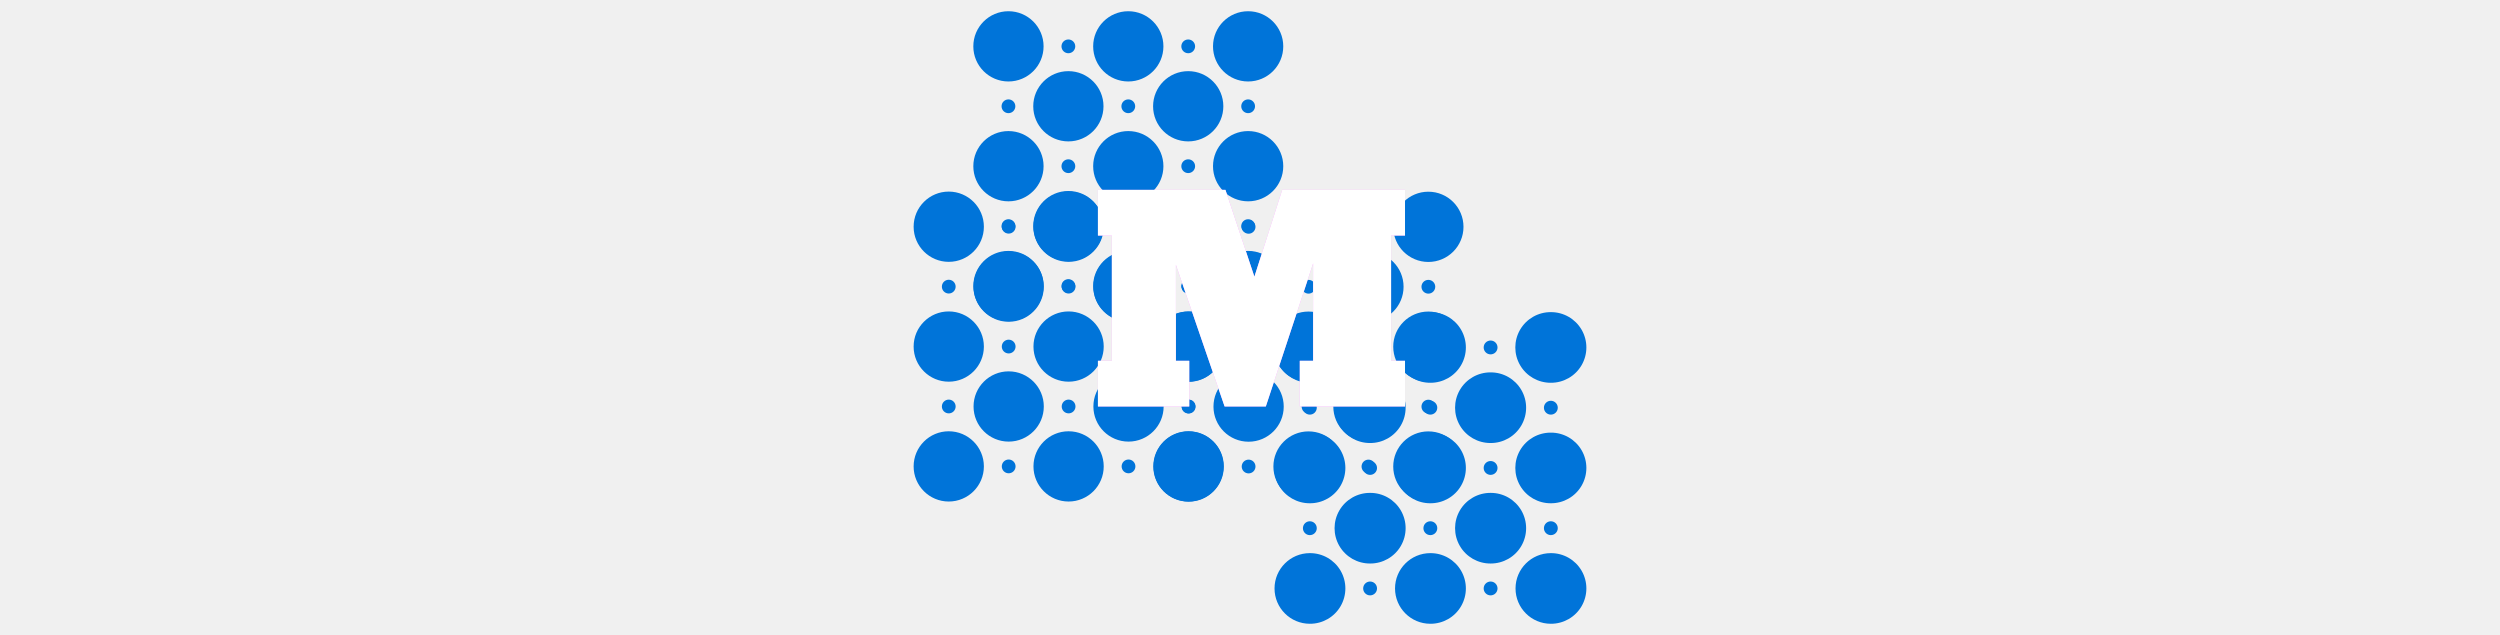
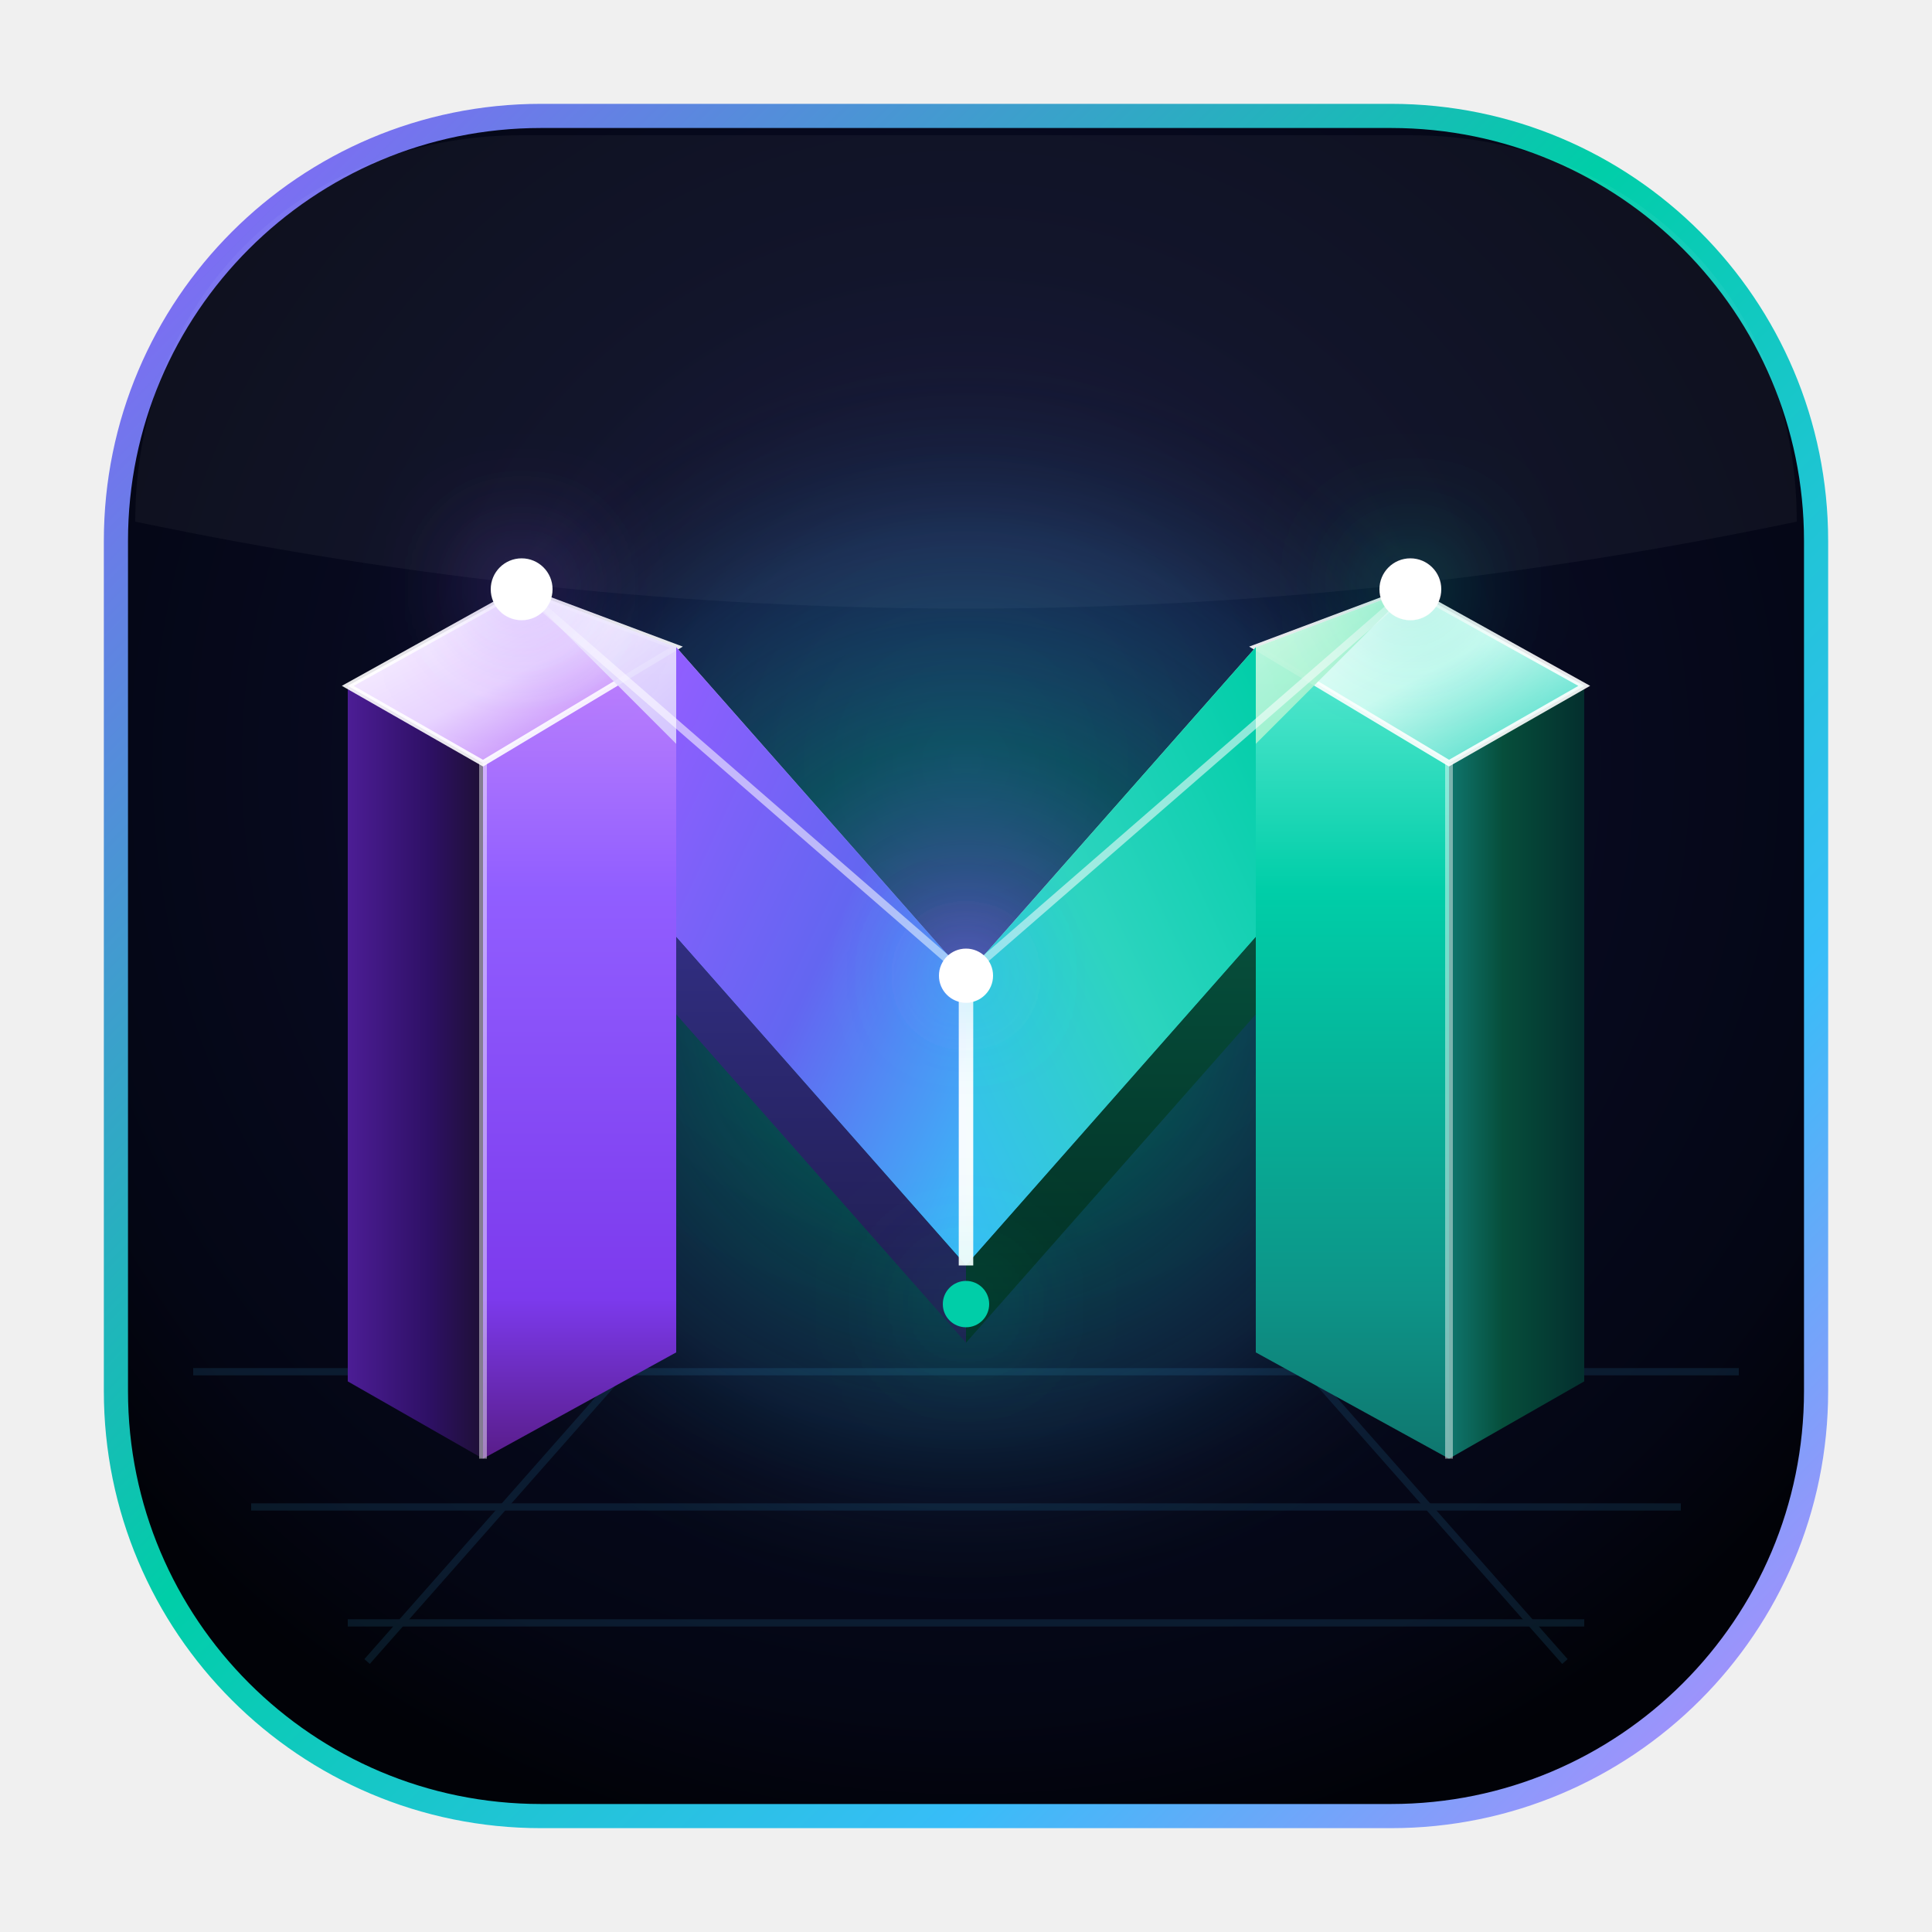
- <svg xmlns="http://www.w3.org/2000/svg" xml:space="preserve" width="2000" height="508" viewBox="0 0 2000 508" data-version="1" data-id="lg_2t7zlHLbCcGX3PRiBK">
-   <g id="outer-wrapper" data-padding="20" transform="matrix(1,0,0,1,0,0)">
-     <g id="inner-wrapper" transform="matrix(0.9641577,0,0,0.9641577,10,9.103943)">
-       <path fill="#0074d9" d="M776.847 348.403A29.145 29.145 0 1 0 776.847 406.694A29.145 29.145 0 1 0 776.847 348.404M776.847 322.115A5.715 5.715 0 1 0 776.847 333.545A5.715 5.715 0 1 0 776.847 322.115M826.565 272.396A5.715 5.715 0 1 0 826.565 283.826A5.715 5.715 0 1 0 826.565 272.396M826.565 371.834A5.715 5.715 0 1 0 826.565 383.264A5.715 5.715 0 1 0 826.565 371.834M826.565 298.684A29.145 29.145 0 1 0 826.565 356.975A29.145 29.145 0 1 0 826.565 298.685M776.847 248.966A29.145 29.145 0 1 0 776.847 307.256A29.145 29.145 0 1 0 776.847 248.966M776.847 222.678A5.715 5.715 0 1 0 776.847 234.108A5.715 5.715 0 1 0 776.847 222.678M826.565 172.959A5.715 5.715 0 1 0 826.565 184.389A5.715 5.715 0 1 0 826.565 172.959M776.847 149.528A29.145 29.145 0 1 0 776.847 207.819A29.145 29.145 0 1 0 776.847 149.529M826.565 199.247A29.145 29.145 0 1 0 826.565 257.537A29.145 29.145 0 1 0 826.565 199.247M876.284 348.403A29.145 29.145 0 1 0 876.284 406.694A29.145 29.145 0 1 0 876.284 348.404M876.284 322.115A5.715 5.715 0 1 0 876.284 333.545A5.715 5.715 0 1 0 876.284 322.115M926.002 272.396A5.715 5.715 0 1 0 926.002 283.826A5.715 5.715 0 1 0 926.002 272.396M926.002 371.834A5.715 5.715 0 1 0 926.002 383.264A5.715 5.715 0 1 0 926.002 371.834M926.002 298.684A29.145 29.145 0 1 0 926.002 356.975A29.145 29.145 0 1 0 926.002 298.685M876.284 248.966A29.145 29.145 0 1 0 876.284 307.256A29.145 29.145 0 1 0 876.284 248.966M876.284 222.678A5.715 5.715 0 1 0 876.284 234.108A5.715 5.715 0 1 0 876.284 222.678M926.002 172.959A5.715 5.715 0 1 0 926.002 184.389A5.715 5.715 0 1 0 926.002 172.959M876.284 149.528A29.145 29.145 0 1 0 876.284 207.819A29.145 29.145 0 1 0 876.284 149.529M975.721 348.403A29.145 29.145 0 1 0 975.721 406.694A29.145 29.145 0 1 0 975.721 348.404M975.721 322.115A5.715 5.715 0 1 0 975.721 333.545A5.715 5.715 0 1 0 975.721 322.115M975.721 248.966A29.145 29.145 0 1 0 975.721 307.256A29.145 29.145 0 1 0 975.721 248.966M975.721 222.678A5.715 5.715 0 1 0 975.721 234.108A5.715 5.715 0 1 0 975.721 222.678M975.721 149.528A29.145 29.145 0 1 0 975.721 207.819A29.145 29.145 0 1 0 975.721 149.529M926.002 199.247A29.145 29.145 0 1 0 926.002 257.537A29.145 29.145 0 1 0 926.002 199.247 " />
-       <path fill="#0074d9" d="M826.38 198.751A29.145 29.145 0 1 0 826.38 257.041A29.145 29.145 0 1 0 826.38 198.751M826.38 172.462A5.715 5.715 0 1 0 826.38 183.892A5.715 5.715 0 1 0 826.38 172.462M876.098 122.744A5.715 5.715 0 1 0 876.098 134.174A5.715 5.715 0 1 0 876.098 122.744M876.098 222.182A5.715 5.715 0 1 0 876.098 233.612A5.715 5.715 0 1 0 876.098 222.182M876.098 149.032A29.145 29.145 0 1 0 876.098 207.323A29.145 29.145 0 1 0 876.098 149.033M826.38 99.313A29.145 29.145 0 1 0 826.38 157.604A29.145 29.145 0 1 0 826.38 99.314M826.38 73.025A5.715 5.715 0 1 0 826.38 84.455A5.715 5.715 0 1 0 826.38 73.025M876.098 23.306A5.715 5.715 0 1 0 876.098 34.736A5.715 5.715 0 1 0 876.098 23.306M826.38 -0.124A29.145 29.145 0 1 0 826.38 58.166A29.145 29.145 0 1 0 826.38 -0.124M876.098 49.595A29.145 29.145 0 1 0 876.098 107.885A29.145 29.145 0 1 0 876.098 49.595M925.817 198.751A29.145 29.145 0 1 0 925.817 257.041A29.145 29.145 0 1 0 925.817 198.751M925.817 172.462A5.715 5.715 0 1 0 925.817 183.892A5.715 5.715 0 1 0 925.817 172.462M975.536 122.744A5.715 5.715 0 1 0 975.536 134.174A5.715 5.715 0 1 0 975.536 122.744M975.536 222.182A5.715 5.715 0 1 0 975.536 233.612A5.715 5.715 0 1 0 975.536 222.182M975.536 149.032A29.145 29.145 0 1 0 975.536 207.323A29.145 29.145 0 1 0 975.536 149.033M925.817 99.313A29.145 29.145 0 1 0 925.817 157.604A29.145 29.145 0 1 0 925.817 99.314M925.817 73.025A5.715 5.715 0 1 0 925.817 84.455A5.715 5.715 0 1 0 925.817 73.025M975.536 23.306A5.715 5.715 0 1 0 975.536 34.736A5.715 5.715 0 1 0 975.536 23.306M925.817 -0.124A29.145 29.145 0 1 0 925.817 58.166A29.145 29.145 0 1 0 925.817 -0.124M1025.255 198.751A29.145 29.145 0 1 0 1025.255 257.041A29.145 29.145 0 1 0 1025.255 198.751M1025.255 172.462A5.715 5.715 0 1 0 1025.255 183.892A5.715 5.715 0 1 0 1025.255 172.462M1025.255 99.313A29.145 29.145 0 1 0 1025.255 157.604A29.145 29.145 0 1 0 1025.255 99.314M1025.255 73.025A5.715 5.715 0 1 0 1025.255 84.455A5.715 5.715 0 1 0 1025.255 73.025M1025.255 -0.124A29.145 29.145 0 1 0 1025.255 58.166A29.145 29.145 0 1 0 1025.255 -0.124M975.536 49.595A29.145 29.145 0 1 0 975.536 107.885A29.145 29.145 0 1 0 975.536 49.595M975.922 348.497A29.145 29.145 0 1 0 975.922 406.788A29.145 29.145 0 1 0 975.922 348.498M975.922 322.209A5.715 5.715 0 1 0 975.922 333.639A5.715 5.715 0 1 0 975.922 322.209M1025.641 272.491A5.715 5.715 0 1 0 1025.641 283.921A5.715 5.715 0 1 0 1025.641 272.491M1025.641 371.928A5.715 5.715 0 1 0 1025.641 383.358A5.715 5.715 0 1 0 1025.641 371.928M1025.641 298.779A29.145 29.145 0 1 0 1025.641 357.069A29.145 29.145 0 1 0 1025.641 298.779M975.922 249.06A29.145 29.145 0 1 0 975.922 307.35A29.145 29.145 0 1 0 975.922 249.06 " />
-       <path fill="#0074d9" d="M975.922 222.772A5.715 5.715 0 1 0 975.922 234.202A5.715 5.715 0 1 0 975.922 222.772M1025.641 173.053A5.715 5.715 0 1 0 1025.641 184.483A5.715 5.715 0 1 0 1025.641 173.053M975.922 149.622A29.145 29.145 0 1 0 975.922 207.913A29.145 29.145 0 1 0 975.922 149.623M1025.641 199.342A29.145 29.145 0 1 0 1025.641 257.632A29.145 29.145 0 1 0 1025.641 199.342M1075.36 348.497A29.145 29.145 0 1 0 1075.36 406.788A29.145 29.145 0 1 0 1075.36 348.498M1075.36 322.209A5.715 5.715 0 1 0 1075.36 333.639A5.715 5.715 0 1 0 1075.36 322.209M1125.078 272.491A5.715 5.715 0 1 0 1125.078 283.921A5.715 5.715 0 1 0 1125.078 272.491M1125.078 371.928A5.715 5.715 0 1 0 1125.078 383.358A5.715 5.715 0 1 0 1125.078 371.928M1125.078 298.779A29.145 29.145 0 1 0 1125.078 357.069A29.145 29.145 0 1 0 1125.078 298.779M1075.36 249.06A29.145 29.145 0 1 0 1075.36 307.35A29.145 29.145 0 1 0 1075.36 249.06M1075.36 222.772A5.715 5.715 0 1 0 1075.36 234.202A5.715 5.715 0 1 0 1075.36 222.772M1125.078 173.053A5.715 5.715 0 1 0 1125.078 184.483A5.715 5.715 0 1 0 1125.078 173.053M1075.36 149.622A29.145 29.145 0 1 0 1075.36 207.913A29.145 29.145 0 1 0 1075.36 149.623M1174.797 348.497A29.145 29.145 0 1 0 1174.797 406.788A29.145 29.145 0 1 0 1174.797 348.498M1174.797 322.209A5.715 5.715 0 1 0 1174.797 333.639A5.715 5.715 0 1 0 1174.797 322.209M1174.797 249.06A29.145 29.145 0 1 0 1174.797 307.35A29.145 29.145 0 1 0 1174.797 249.06M1174.797 222.772A5.715 5.715 0 1 0 1174.797 234.202A5.715 5.715 0 1 0 1174.797 222.772M1174.797 149.622A29.145 29.145 0 1 0 1174.797 207.913A29.145 29.145 0 1 0 1174.797 149.623M1125.078 199.342A29.145 29.145 0 1 0 1125.078 257.632A29.145 29.145 0 1 0 1125.078 199.342M1076.46 449.512A29.306 29.306 0 1 0 1076.46 508.124A29.306 29.306 0 1 0 1076.46 449.513M1076.46 423.08A5.746 5.746 0 1 0 1076.46 434.573A5.746 5.746 0 1 0 1076.46 423.08 " />
-       <path fill="#0074d9" d="M1126.452 373.088A5.746 5.746 0 1 0 1126.452 384.581A5.746 5.746 0 1 0 1126.452 373.088M1126.452 473.072A5.746 5.746 0 1 0 1126.452 484.565A5.746 5.746 0 1 0 1126.452 473.072M1126.452 399.521A29.306 29.306 0 1 0 1126.452 458.132A29.306 29.306 0 1 0 1126.452 399.521M1076.46 349.529A29.306 29.306 0 1 0 1076.46 408.14A29.306 29.306 0 1 0 1076.46 349.529M1076.46 323.096A5.746 5.746 0 1 0 1076.46 334.589A5.746 5.746 0 1 0 1076.46 323.096M1126.452 273.104A5.746 5.746 0 1 0 1126.452 284.597A5.746 5.746 0 1 0 1126.452 273.104M1076.46 249.545A29.306 29.306 0 1 0 1076.46 308.156A29.306 29.306 0 1 0 1076.46 249.545M1126.452 299.537A29.306 29.306 0 1 0 1126.452 358.148A29.306 29.306 0 1 0 1126.452 299.537M1176.444 449.512A29.306 29.306 0 1 0 1176.444 508.124A29.306 29.306 0 1 0 1176.444 449.513M1176.444 423.08A5.746 5.746 0 1 0 1176.444 434.573A5.746 5.746 0 1 0 1176.444 423.08M1226.436 373.088A5.746 5.746 0 1 0 1226.436 384.581A5.746 5.746 0 1 0 1226.436 373.088M1226.436 473.072A5.746 5.746 0 1 0 1226.436 484.565A5.746 5.746 0 1 0 1226.436 473.072M1226.436 399.521A29.306 29.306 0 1 0 1226.436 458.132A29.306 29.306 0 1 0 1226.436 399.521M1176.444 349.529A29.306 29.306 0 1 0 1176.444 408.14A29.306 29.306 0 1 0 1176.444 349.529M1176.444 323.096A5.746 5.746 0 1 0 1176.444 334.589A5.746 5.746 0 1 0 1176.444 323.096M1226.436 273.104A5.746 5.746 0 1 0 1226.436 284.597A5.746 5.746 0 1 0 1226.436 273.104M1176.444 249.545A29.306 29.306 0 1 0 1176.444 308.156A29.306 29.306 0 1 0 1176.444 249.545M1276.427 449.512A29.306 29.306 0 1 0 1276.427 508.124A29.306 29.306 0 1 0 1276.427 449.513M1276.427 423.08A5.746 5.746 0 1 0 1276.427 434.573A5.746 5.746 0 1 0 1276.427 423.08M1276.427 349.529A29.306 29.306 0 1 0 1276.427 408.14A29.306 29.306 0 1 0 1276.427 349.529M1276.427 323.096A5.746 5.746 0 1 0 1276.427 334.589A5.746 5.746 0 1 0 1276.427 323.096M1276.427 249.545A29.306 29.306 0 1 0 1276.427 308.156A29.306 29.306 0 1 0 1276.427 249.545M1226.436 299.537A29.306 29.306 0 1 0 1226.436 358.148A29.306 29.306 0 1 0 1226.436 299.537 " />
-       <g transform="translate(400.5 400.5)">
-         <filter id="a" width="140%" height="140%" x="-20%" y="-20%">
-           <feGaussianBlur in="SourceAlpha" />
-           <feOffset result="oBlur" />
-           <feFlood flood-color="#f75cff" flood-opacity="1" />
-           <feComposite in2="oBlur" operator="in" />
-           <feMerge>
-             <feMergeNode />
-             <feMergeNode in="SourceGraphic" />
-           </feMerge>
-         </filter>
-         <g filter="url(#a)">
-           <rect width="264.033" height="261.03" x="495.96" y="-275.263" fill="none" rx="0" ry="0" />
-           <path fill="#fff" d="M754.917 -252.398V-214.518H743.367V-110.568H754.917V-72.678H667.607V-110.568H678.687V-191.418L639.417 -72.678H605.237L564.807 -190.258V-110.568H575.897V-72.678H500.127V-110.568H511.677V-214.518H500.127V-252.398H605.927L629.947 -180.328L653.047 -252.398Z " />
-         </g>
-       </g>
-     </g>
-     <rect width="558" height="508" x="721" y="0" id="space-saver" fill="transparent" stroke="transparent" />
+ <svg xmlns="http://www.w3.org/2000/svg" viewBox="0 0 200 200" width="200" height="200">
+   <defs>
+     <radialGradient id="spaceBg" cx="50%" cy="38%" r="66%">
+       <stop offset="0%" stop-color="#161c4a" />
+       <stop offset="45%" stop-color="#080b22" />
+       <stop offset="85%" stop-color="#040614" />
+       <stop offset="100%" stop-color="#010207" />
+     </radialGradient>
+     <linearGradient id="neonFrame" x1="0%" y1="0%" x2="100%" y2="100%">
+       <stop offset="0%" stop-color="#915eff" />
+       <stop offset="45%" stop-color="#00cea8" />
+       <stop offset="75%" stop-color="#38bdf8" />
+       <stop offset="100%" stop-color="#c084fc" />
+     </linearGradient>
+     <radialGradient id="plasmaGlow" cx="50%" cy="50%" r="52%">
+       <stop offset="0%" stop-color="#915eff" stop-opacity="0.6" />
+       <stop offset="38%" stop-color="#00cea8" stop-opacity="0.3" />
+       <stop offset="70%" stop-color="#38bdf8" stop-opacity="0.12" />
+       <stop offset="100%" stop-color="#000000" stop-opacity="0" />
+     </radialGradient>
+     <linearGradient id="lCap" x1="0%" y1="0%" x2="100%" y2="100%">
+       <stop offset="0%" stop-color="#ffffff" />
+       <stop offset="50%" stop-color="#e9d5ff" />
+       <stop offset="100%" stop-color="#a855f7" />
+     </linearGradient>
+     <linearGradient id="lFront" x1="0%" y1="0%" x2="0%" y2="100%">
+       <stop offset="0%" stop-color="#c084fc" />
+       <stop offset="30%" stop-color="#915eff" />
+       <stop offset="80%" stop-color="#7c3aed" />
+       <stop offset="100%" stop-color="#581c87" />
+     </linearGradient>
+     <linearGradient id="lSide" x1="0%" y1="0%" x2="100%" y2="0%">
+       <stop offset="0%" stop-color="#4c1d95" />
+       <stop offset="60%" stop-color="#2e1065" />
+       <stop offset="100%" stop-color="#1e1035" />
+     </linearGradient>
+     <linearGradient id="rCap" x1="0%" y1="0%" x2="100%" y2="100%">
+       <stop offset="0%" stop-color="#ffffff" />
+       <stop offset="50%" stop-color="#ccfbf1" />
+       <stop offset="100%" stop-color="#2dd4bf" />
+     </linearGradient>
+     <linearGradient id="rFront" x1="0%" y1="0%" x2="0%" y2="100%">
+       <stop offset="0%" stop-color="#5eead4" />
+       <stop offset="30%" stop-color="#00cea8" />
+       <stop offset="80%" stop-color="#0d9488" />
+       <stop offset="100%" stop-color="#0f766e" />
+     </linearGradient>
+     <linearGradient id="rSide" x1="100%" y1="0%" x2="0%" y2="0%">
+       <stop offset="0%" stop-color="#042f2e" />
+       <stop offset="60%" stop-color="#064e3b" />
+       <stop offset="100%" stop-color="#0f766e" />
+     </linearGradient>
+     <linearGradient id="diagL_Face" x1="0%" y1="0%" x2="100%" y2="100%">
+       <stop offset="0%" stop-color="#915eff" />
+       <stop offset="50%" stop-color="#6366f1" />
+       <stop offset="100%" stop-color="#38bdf8" />
+     </linearGradient>
+     <linearGradient id="diagL_Bevel" x1="0%" y1="0%" x2="100%" y2="100%">
+       <stop offset="0%" stop-color="#ffffff" />
+       <stop offset="55%" stop-color="#c4b5fd" />
+       <stop offset="100%" stop-color="#818cf8" />
+     </linearGradient>
+     <linearGradient id="diagR_Face" x1="0%" y1="100%" x2="100%" y2="0%">
+       <stop offset="0%" stop-color="#38bdf8" />
+       <stop offset="50%" stop-color="#2dd4bf" />
+       <stop offset="100%" stop-color="#00cea8" />
+     </linearGradient>
+     <linearGradient id="diagR_Bevel" x1="0%" y1="0%" x2="100%" y2="100%">
+       <stop offset="0%" stop-color="#ffffff" />
+       <stop offset="55%" stop-color="#a7f3d0" />
+       <stop offset="100%" stop-color="#2dd4bf" />
+     </linearGradient>
+     <linearGradient id="diagBottomL" x1="0%" y1="0%" x2="0%" y2="100%">
+       <stop offset="0%" stop-color="#312e81" />
+       <stop offset="100%" stop-color="#1e1b4b" />
+     </linearGradient>
+     <linearGradient id="diagBottomR" x1="0%" y1="0%" x2="0%" y2="100%">
+       <stop offset="0%" stop-color="#064e3b" />
+       <stop offset="100%" stop-color="#022c22" />
+     </linearGradient>
+   </defs>
+   <rect x="12" y="12" width="176" height="176" rx="44" fill="url(#spaceBg)" stroke="url(#neonFrame)" stroke-width="2.5" />
+   <g opacity="0.12" stroke="#38bdf8" stroke-width="0.75">
+     <line x1="20" y1="142" x2="180" y2="142" />
+     <line x1="26" y1="156" x2="174" y2="156" />
+     <line x1="36" y1="168" x2="164" y2="168" />
+     <line x1="38" y1="172" x2="68" y2="138" />
+     <line x1="162" y1="172" x2="132" y2="138" />
+   </g>
+   <path d="M 14,54 C 14,31 31,14 54,14 L 146,14 C 169,14 186,31 186,54 Q 100,72 14,54 Z" fill="#ffffff" opacity="0.04" />
+   <circle cx="100" cy="102" r="64" fill="url(#plasmaGlow)" />
+   <g id="monument-3d-m" transform="translate(0, 3)">
+     <polygon points="36,68 36,140 50,148 50,76" fill="url(#lSide)" />
+     <polygon points="50,76 50,148 70,137 70,64" fill="url(#lFront)" />
+     <polygon points="36,68 54,58 70,64 50,76" fill="url(#lCap)" stroke="#ffffff" stroke-width="0.6" stroke-opacity="0.9" />
+     <polygon points="130,64 130,137 150,148 150,76" fill="url(#rFront)" />
+     <polygon points="150,76 150,148 164,140 164,68" fill="url(#rSide)" />
+     <polygon points="130,64 146,58 164,68 150,76" fill="url(#rCap)" stroke="#ffffff" stroke-width="0.6" stroke-opacity="0.9" />
+     <polygon points="54,58 70,64 100,98 88,92" fill="url(#diagL_Bevel)" opacity="0.9" />
+     <polygon points="70,64 100,98 100,128 70,94" fill="url(#diagL_Face)" />
+     <polygon points="70,94 100,128 100,136 70,102" fill="url(#diagBottomL)" />
+     <polygon points="146,58 130,64 100,98 112,92" fill="url(#diagR_Bevel)" opacity="0.9" />
+     <polygon points="130,64 100,98 100,128 130,94" fill="url(#diagR_Face)" />
+     <polygon points="130,94 100,128 100,136 130,102" fill="url(#diagBottomR)" />
+     <line x1="100" y1="98" x2="100" y2="128" stroke="#ffffff" stroke-width="1.5" stroke-opacity="0.95" />
+     <line x1="50" y1="76" x2="50" y2="148" stroke="#ffffff" stroke-width="0.8" stroke-opacity="0.45" />
+     <line x1="150" y1="76" x2="150" y2="148" stroke="#ffffff" stroke-width="0.8" stroke-opacity="0.45" />
+     <line x1="54" y1="58" x2="100" y2="98" stroke="#ffffff" stroke-width="0.8" stroke-opacity="0.55" />
+     <line x1="146" y1="58" x2="100" y2="98" stroke="#ffffff" stroke-width="0.8" stroke-opacity="0.55" />
+     <circle cx="54" cy="58" r="3.2" fill="#ffffff" filter="drop-shadow(0 0 6px #915eff)" />
+     <circle cx="146" cy="58" r="3.2" fill="#ffffff" filter="drop-shadow(0 0 6px #00cea8)" />
+     <circle cx="100" cy="98" r="2.8" fill="#ffffff" filter="drop-shadow(0 0 5px #38bdf8)" />
+     <circle cx="100" cy="132" r="2.4" fill="#00cea8" filter="drop-shadow(0 0 6px #00cea8)" />
  </g>
</svg>
